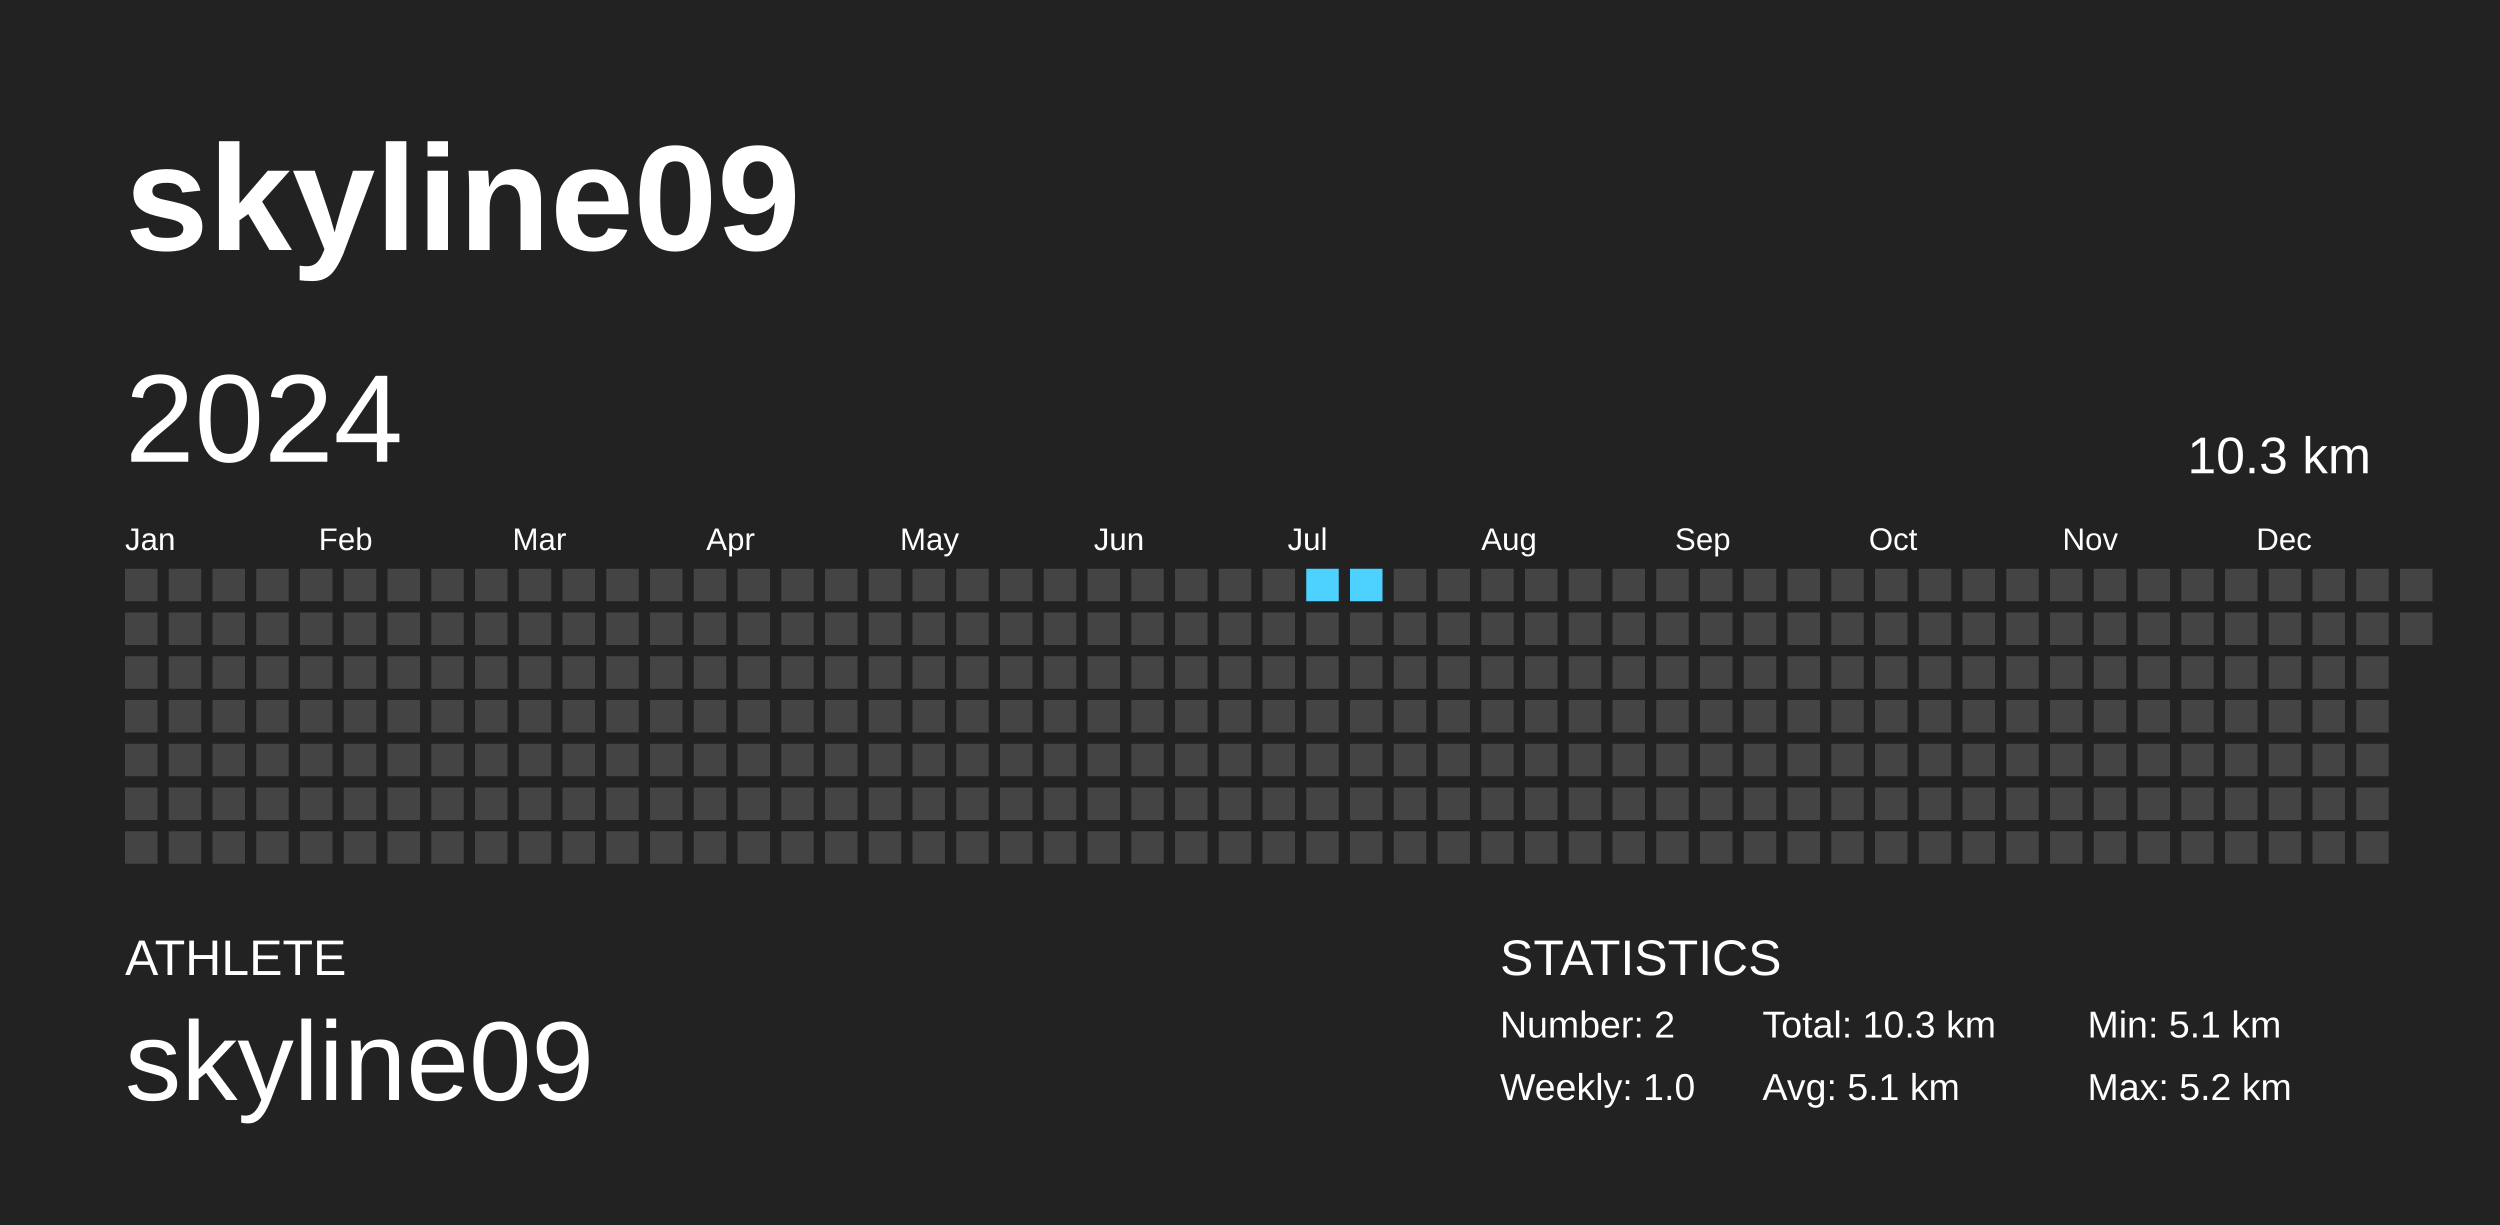
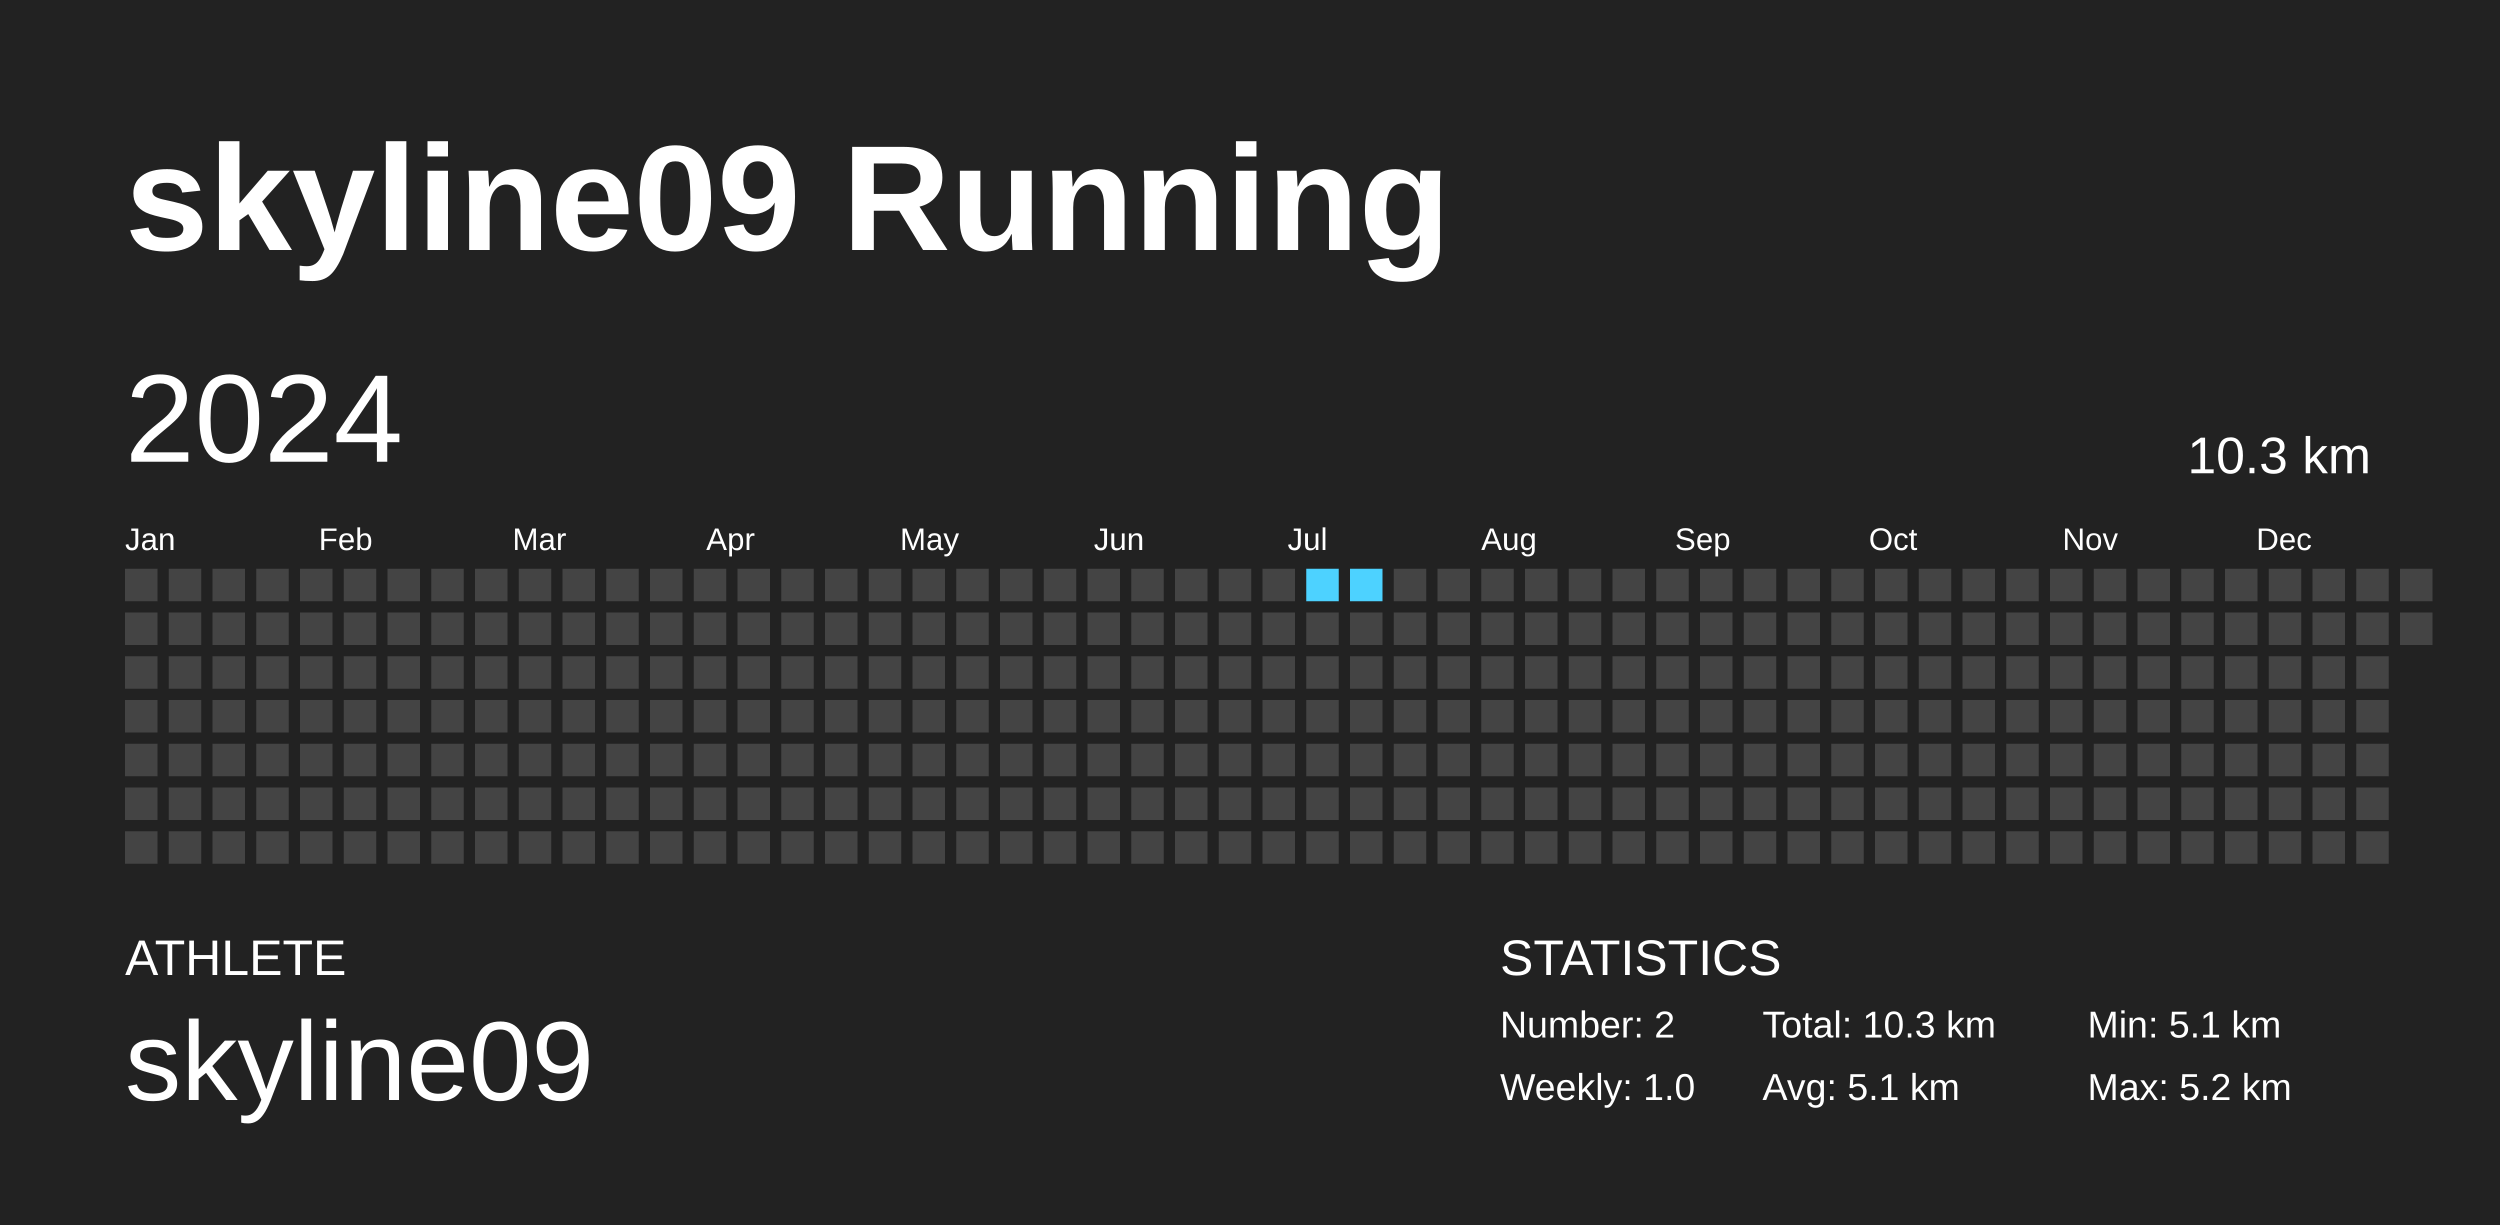
<svg xmlns="http://www.w3.org/2000/svg" baseProfile="full" height="98mm" version="1.1" viewBox="0,0,200,98" width="200mm">
  <defs />
  <rect fill="#222222" height="98" width="200" x="0" y="0" />
-   <text fill="#FFFFFF" style="font-size:12px; font-family:Arial; font-weight:bold;" x="10" y="20">skyline09</text>
+   <text fill="#FFFFFF" style="font-size:12px; font-family:Arial; font-weight:bold;" x="10" y="20">skyline09 Running</text>
  <text fill="#FFFFFF" style="font-size:4px; font-family:Arial" x="10" y="78">ATHLETE</text>
  <text fill="#FFFFFF" style="font-size:9px; font-family:Arial" x="10" y="88">skyline09</text>
  <text fill="#FFFFFF" style="font-size:4px; font-family:Arial" x="120" y="78">STATISTICS</text>
  <text fill="#FFFFFF" style="font-size:3px; font-family:Arial" x="120" y="83">Number: 2</text>
  <text fill="#FFFFFF" style="font-size:3px; font-family:Arial" x="120" y="88">Weekly: 1.0</text>
  <text fill="#FFFFFF" style="font-size:3px; font-family:Arial" x="141" y="83">Total: 10.3 km</text>
  <text fill="#FFFFFF" style="font-size:3px; font-family:Arial" x="141" y="88">Avg: 5.1 km</text>
  <text fill="#FFFFFF" style="font-size:3px; font-family:Arial" x="167" y="83">Min: 5.1 km</text>
  <text fill="#FFFFFF" style="font-size:3px; font-family:Arial" x="167" y="88">Max: 5.2 km</text>
  <text dominant-baseline="hanging" fill="#FFFFFF" style="font-size:10.0px; font-family:Arial;" x="10" y="30">2024</text>
  <text dominant-baseline="hanging" fill="#FFFFFF" style="font-size:4.125px; font-family:Arial;" x="175" y="35">10.3 km</text>
  <text fill="#FFFFFF" style="font-size:2.5px; font-family:Arial" x="10.0" y="44">Jan</text>
  <text fill="#FFFFFF" style="font-size:2.5px; font-family:Arial" x="25.5" y="44">Feb</text>
  <text fill="#FFFFFF" style="font-size:2.5px; font-family:Arial" x="41.0" y="44">Mar</text>
  <text fill="#FFFFFF" style="font-size:2.5px; font-family:Arial" x="56.5" y="44">Apr</text>
  <text fill="#FFFFFF" style="font-size:2.5px; font-family:Arial" x="72.0" y="44">May</text>
  <text fill="#FFFFFF" style="font-size:2.5px; font-family:Arial" x="87.5" y="44">Jun</text>
  <text fill="#FFFFFF" style="font-size:2.5px; font-family:Arial" x="103.0" y="44">Jul</text>
  <text fill="#FFFFFF" style="font-size:2.5px; font-family:Arial" x="118.5" y="44">Aug</text>
  <text fill="#FFFFFF" style="font-size:2.5px; font-family:Arial" x="134.0" y="44">Sep</text>
  <text fill="#FFFFFF" style="font-size:2.5px; font-family:Arial" x="149.5" y="44">Oct</text>
  <text fill="#FFFFFF" style="font-size:2.5px; font-family:Arial" x="165.0" y="44">Nov</text>
  <text fill="#FFFFFF" style="font-size:2.5px; font-family:Arial" x="180.5" y="44">Dec</text>
  <rect fill="#444444" height="2.6" width="2.6" x="10.0" y="45.5" />
  <rect fill="#444444" height="2.6" width="2.6" x="10.0" y="49.0" />
  <rect fill="#444444" height="2.6" width="2.6" x="10.0" y="52.5" />
  <rect fill="#444444" height="2.6" width="2.6" x="10.0" y="56.0" />
  <rect fill="#444444" height="2.6" width="2.6" x="10.0" y="59.5" />
  <rect fill="#444444" height="2.6" width="2.6" x="10.0" y="63.0" />
  <rect fill="#444444" height="2.6" width="2.6" x="10.0" y="66.5" />
  <rect fill="#444444" height="2.6" width="2.6" x="13.5" y="45.5" />
  <rect fill="#444444" height="2.6" width="2.6" x="13.5" y="49.0" />
  <rect fill="#444444" height="2.6" width="2.6" x="13.5" y="52.5" />
  <rect fill="#444444" height="2.6" width="2.6" x="13.5" y="56.0" />
  <rect fill="#444444" height="2.6" width="2.6" x="13.5" y="59.5" />
  <rect fill="#444444" height="2.6" width="2.6" x="13.5" y="63.0" />
  <rect fill="#444444" height="2.6" width="2.6" x="13.5" y="66.5" />
  <rect fill="#444444" height="2.6" width="2.6" x="17.0" y="45.5" />
  <rect fill="#444444" height="2.6" width="2.6" x="17.0" y="49.0" />
  <rect fill="#444444" height="2.6" width="2.6" x="17.0" y="52.5" />
  <rect fill="#444444" height="2.6" width="2.6" x="17.0" y="56.0" />
  <rect fill="#444444" height="2.6" width="2.6" x="17.0" y="59.5" />
  <rect fill="#444444" height="2.6" width="2.6" x="17.0" y="63.0" />
  <rect fill="#444444" height="2.6" width="2.6" x="17.0" y="66.5" />
  <rect fill="#444444" height="2.6" width="2.6" x="20.5" y="45.5" />
  <rect fill="#444444" height="2.6" width="2.6" x="20.5" y="49.0" />
  <rect fill="#444444" height="2.6" width="2.6" x="20.5" y="52.5" />
  <rect fill="#444444" height="2.6" width="2.6" x="20.5" y="56.0" />
  <rect fill="#444444" height="2.6" width="2.6" x="20.5" y="59.5" />
  <rect fill="#444444" height="2.6" width="2.6" x="20.5" y="63.0" />
  <rect fill="#444444" height="2.6" width="2.6" x="20.5" y="66.5" />
  <rect fill="#444444" height="2.6" width="2.6" x="24.0" y="45.5" />
  <rect fill="#444444" height="2.6" width="2.6" x="24.0" y="49.0" />
  <rect fill="#444444" height="2.6" width="2.6" x="24.0" y="52.5" />
  <rect fill="#444444" height="2.6" width="2.6" x="24.0" y="56.0" />
  <rect fill="#444444" height="2.6" width="2.6" x="24.0" y="59.5" />
  <rect fill="#444444" height="2.6" width="2.6" x="24.0" y="63.0" />
  <rect fill="#444444" height="2.6" width="2.6" x="24.0" y="66.5" />
  <rect fill="#444444" height="2.6" width="2.6" x="27.5" y="45.5" />
  <rect fill="#444444" height="2.6" width="2.6" x="27.5" y="49.0" />
  <rect fill="#444444" height="2.6" width="2.6" x="27.5" y="52.5" />
  <rect fill="#444444" height="2.6" width="2.6" x="27.5" y="56.0" />
  <rect fill="#444444" height="2.6" width="2.6" x="27.5" y="59.5" />
  <rect fill="#444444" height="2.6" width="2.6" x="27.5" y="63.0" />
  <rect fill="#444444" height="2.6" width="2.6" x="27.5" y="66.5" />
  <rect fill="#444444" height="2.6" width="2.6" x="31.0" y="45.5" />
  <rect fill="#444444" height="2.6" width="2.6" x="31.0" y="49.0" />
  <rect fill="#444444" height="2.6" width="2.6" x="31.0" y="52.5" />
  <rect fill="#444444" height="2.6" width="2.6" x="31.0" y="56.0" />
  <rect fill="#444444" height="2.6" width="2.6" x="31.0" y="59.5" />
  <rect fill="#444444" height="2.6" width="2.6" x="31.0" y="63.0" />
  <rect fill="#444444" height="2.6" width="2.6" x="31.0" y="66.5" />
  <rect fill="#444444" height="2.6" width="2.6" x="34.5" y="45.5" />
  <rect fill="#444444" height="2.6" width="2.6" x="34.5" y="49.0" />
  <rect fill="#444444" height="2.6" width="2.6" x="34.5" y="52.5" />
  <rect fill="#444444" height="2.6" width="2.6" x="34.5" y="56.0" />
  <rect fill="#444444" height="2.6" width="2.6" x="34.5" y="59.5" />
  <rect fill="#444444" height="2.6" width="2.6" x="34.5" y="63.0" />
  <rect fill="#444444" height="2.6" width="2.6" x="34.5" y="66.5" />
  <rect fill="#444444" height="2.6" width="2.6" x="38.0" y="45.5" />
  <rect fill="#444444" height="2.6" width="2.6" x="38.0" y="49.0" />
  <rect fill="#444444" height="2.6" width="2.6" x="38.0" y="52.5" />
  <rect fill="#444444" height="2.6" width="2.6" x="38.0" y="56.0" />
  <rect fill="#444444" height="2.6" width="2.6" x="38.0" y="59.5" />
  <rect fill="#444444" height="2.6" width="2.6" x="38.0" y="63.0" />
  <rect fill="#444444" height="2.6" width="2.6" x="38.0" y="66.5" />
  <rect fill="#444444" height="2.6" width="2.6" x="41.5" y="45.5" />
  <rect fill="#444444" height="2.6" width="2.6" x="41.5" y="49.0" />
  <rect fill="#444444" height="2.6" width="2.6" x="41.5" y="52.5" />
  <rect fill="#444444" height="2.6" width="2.6" x="41.5" y="56.0" />
  <rect fill="#444444" height="2.6" width="2.6" x="41.5" y="59.5" />
  <rect fill="#444444" height="2.6" width="2.6" x="41.5" y="63.0" />
  <rect fill="#444444" height="2.6" width="2.6" x="41.5" y="66.5" />
  <rect fill="#444444" height="2.6" width="2.6" x="45.0" y="45.5" />
  <rect fill="#444444" height="2.6" width="2.6" x="45.0" y="49.0" />
  <rect fill="#444444" height="2.6" width="2.6" x="45.0" y="52.5" />
  <rect fill="#444444" height="2.6" width="2.6" x="45.0" y="56.0" />
  <rect fill="#444444" height="2.6" width="2.6" x="45.0" y="59.5" />
  <rect fill="#444444" height="2.6" width="2.6" x="45.0" y="63.0" />
  <rect fill="#444444" height="2.6" width="2.6" x="45.0" y="66.5" />
  <rect fill="#444444" height="2.6" width="2.6" x="48.5" y="45.5" />
  <rect fill="#444444" height="2.6" width="2.6" x="48.5" y="49.0" />
  <rect fill="#444444" height="2.6" width="2.6" x="48.5" y="52.5" />
  <rect fill="#444444" height="2.6" width="2.6" x="48.5" y="56.0" />
  <rect fill="#444444" height="2.6" width="2.6" x="48.5" y="59.5" />
  <rect fill="#444444" height="2.6" width="2.6" x="48.5" y="63.0" />
  <rect fill="#444444" height="2.6" width="2.6" x="48.5" y="66.5" />
  <rect fill="#444444" height="2.6" width="2.6" x="52.0" y="45.5" />
  <rect fill="#444444" height="2.6" width="2.6" x="52.0" y="49.0" />
  <rect fill="#444444" height="2.6" width="2.6" x="52.0" y="52.5" />
  <rect fill="#444444" height="2.6" width="2.6" x="52.0" y="56.0" />
  <rect fill="#444444" height="2.6" width="2.6" x="52.0" y="59.5" />
  <rect fill="#444444" height="2.6" width="2.6" x="52.0" y="63.0" />
  <rect fill="#444444" height="2.6" width="2.6" x="52.0" y="66.5" />
  <rect fill="#444444" height="2.6" width="2.6" x="55.5" y="45.5" />
  <rect fill="#444444" height="2.6" width="2.6" x="55.5" y="49.0" />
  <rect fill="#444444" height="2.6" width="2.6" x="55.5" y="52.5" />
  <rect fill="#444444" height="2.6" width="2.6" x="55.5" y="56.0" />
  <rect fill="#444444" height="2.6" width="2.6" x="55.5" y="59.5" />
  <rect fill="#444444" height="2.6" width="2.6" x="55.5" y="63.0" />
  <rect fill="#444444" height="2.6" width="2.6" x="55.5" y="66.5" />
  <rect fill="#444444" height="2.6" width="2.6" x="59.0" y="45.5" />
  <rect fill="#444444" height="2.6" width="2.6" x="59.0" y="49.0" />
  <rect fill="#444444" height="2.6" width="2.6" x="59.0" y="52.5" />
  <rect fill="#444444" height="2.6" width="2.6" x="59.0" y="56.0" />
  <rect fill="#444444" height="2.6" width="2.6" x="59.0" y="59.5" />
  <rect fill="#444444" height="2.6" width="2.6" x="59.0" y="63.0" />
  <rect fill="#444444" height="2.6" width="2.6" x="59.0" y="66.5" />
  <rect fill="#444444" height="2.6" width="2.6" x="62.5" y="45.5" />
  <rect fill="#444444" height="2.6" width="2.6" x="62.5" y="49.0" />
  <rect fill="#444444" height="2.6" width="2.6" x="62.5" y="52.5" />
  <rect fill="#444444" height="2.6" width="2.6" x="62.5" y="56.0" />
  <rect fill="#444444" height="2.6" width="2.6" x="62.5" y="59.5" />
  <rect fill="#444444" height="2.6" width="2.6" x="62.5" y="63.0" />
  <rect fill="#444444" height="2.6" width="2.6" x="62.5" y="66.5" />
  <rect fill="#444444" height="2.6" width="2.6" x="66.0" y="45.5" />
  <rect fill="#444444" height="2.6" width="2.6" x="66.0" y="49.0" />
  <rect fill="#444444" height="2.6" width="2.6" x="66.0" y="52.5" />
  <rect fill="#444444" height="2.6" width="2.6" x="66.0" y="56.0" />
  <rect fill="#444444" height="2.6" width="2.6" x="66.0" y="59.5" />
  <rect fill="#444444" height="2.6" width="2.6" x="66.0" y="63.0" />
  <rect fill="#444444" height="2.6" width="2.6" x="66.0" y="66.5" />
  <rect fill="#444444" height="2.6" width="2.6" x="69.5" y="45.5" />
  <rect fill="#444444" height="2.6" width="2.6" x="69.5" y="49.0" />
  <rect fill="#444444" height="2.6" width="2.6" x="69.5" y="52.5" />
  <rect fill="#444444" height="2.6" width="2.6" x="69.5" y="56.0" />
  <rect fill="#444444" height="2.6" width="2.6" x="69.5" y="59.5" />
  <rect fill="#444444" height="2.6" width="2.6" x="69.5" y="63.0" />
  <rect fill="#444444" height="2.6" width="2.6" x="69.5" y="66.5" />
  <rect fill="#444444" height="2.6" width="2.6" x="73.0" y="45.5" />
  <rect fill="#444444" height="2.6" width="2.6" x="73.0" y="49.0" />
  <rect fill="#444444" height="2.6" width="2.6" x="73.0" y="52.5" />
  <rect fill="#444444" height="2.6" width="2.6" x="73.0" y="56.0" />
  <rect fill="#444444" height="2.6" width="2.6" x="73.0" y="59.5" />
  <rect fill="#444444" height="2.6" width="2.6" x="73.0" y="63.0" />
  <rect fill="#444444" height="2.6" width="2.6" x="73.0" y="66.5" />
  <rect fill="#444444" height="2.6" width="2.6" x="76.5" y="45.5" />
  <rect fill="#444444" height="2.6" width="2.6" x="76.5" y="49.0" />
  <rect fill="#444444" height="2.6" width="2.6" x="76.5" y="52.5" />
  <rect fill="#444444" height="2.6" width="2.6" x="76.5" y="56.0" />
  <rect fill="#444444" height="2.6" width="2.6" x="76.5" y="59.5" />
  <rect fill="#444444" height="2.6" width="2.6" x="76.5" y="63.0" />
  <rect fill="#444444" height="2.6" width="2.6" x="76.5" y="66.5" />
  <rect fill="#444444" height="2.6" width="2.6" x="80.0" y="45.5" />
  <rect fill="#444444" height="2.6" width="2.6" x="80.0" y="49.0" />
  <rect fill="#444444" height="2.6" width="2.6" x="80.0" y="52.5" />
  <rect fill="#444444" height="2.6" width="2.6" x="80.0" y="56.0" />
  <rect fill="#444444" height="2.6" width="2.6" x="80.0" y="59.5" />
  <rect fill="#444444" height="2.6" width="2.6" x="80.0" y="63.0" />
  <rect fill="#444444" height="2.6" width="2.6" x="80.0" y="66.5" />
  <rect fill="#444444" height="2.6" width="2.6" x="83.5" y="45.5" />
  <rect fill="#444444" height="2.6" width="2.6" x="83.5" y="49.0" />
  <rect fill="#444444" height="2.6" width="2.6" x="83.5" y="52.5" />
  <rect fill="#444444" height="2.6" width="2.6" x="83.5" y="56.0" />
  <rect fill="#444444" height="2.6" width="2.6" x="83.5" y="59.5" />
  <rect fill="#444444" height="2.6" width="2.6" x="83.5" y="63.0" />
  <rect fill="#444444" height="2.6" width="2.6" x="83.5" y="66.5" />
  <rect fill="#444444" height="2.6" width="2.6" x="87.0" y="45.5" />
  <rect fill="#444444" height="2.6" width="2.6" x="87.0" y="49.0" />
  <rect fill="#444444" height="2.6" width="2.6" x="87.0" y="52.5" />
  <rect fill="#444444" height="2.6" width="2.6" x="87.0" y="56.0" />
  <rect fill="#444444" height="2.6" width="2.6" x="87.0" y="59.5" />
  <rect fill="#444444" height="2.6" width="2.6" x="87.0" y="63.0" />
  <rect fill="#444444" height="2.6" width="2.6" x="87.0" y="66.5" />
  <rect fill="#444444" height="2.6" width="2.6" x="90.5" y="45.5" />
  <rect fill="#444444" height="2.6" width="2.6" x="90.5" y="49.0" />
  <rect fill="#444444" height="2.6" width="2.6" x="90.5" y="52.5" />
  <rect fill="#444444" height="2.6" width="2.6" x="90.5" y="56.0" />
  <rect fill="#444444" height="2.6" width="2.6" x="90.5" y="59.5" />
  <rect fill="#444444" height="2.6" width="2.6" x="90.5" y="63.0" />
  <rect fill="#444444" height="2.6" width="2.6" x="90.5" y="66.5" />
  <rect fill="#444444" height="2.6" width="2.6" x="94.0" y="45.5" />
  <rect fill="#444444" height="2.6" width="2.6" x="94.0" y="49.0" />
  <rect fill="#444444" height="2.6" width="2.6" x="94.0" y="52.5" />
  <rect fill="#444444" height="2.6" width="2.6" x="94.0" y="56.0" />
  <rect fill="#444444" height="2.6" width="2.6" x="94.0" y="59.5" />
  <rect fill="#444444" height="2.6" width="2.6" x="94.0" y="63.0" />
  <rect fill="#444444" height="2.6" width="2.6" x="94.0" y="66.5" />
  <rect fill="#444444" height="2.6" width="2.6" x="97.5" y="45.5" />
  <rect fill="#444444" height="2.6" width="2.6" x="97.5" y="49.0" />
  <rect fill="#444444" height="2.6" width="2.6" x="97.5" y="52.5" />
  <rect fill="#444444" height="2.6" width="2.6" x="97.5" y="56.0" />
  <rect fill="#444444" height="2.6" width="2.6" x="97.5" y="59.5" />
  <rect fill="#444444" height="2.6" width="2.6" x="97.5" y="63.0" />
  <rect fill="#444444" height="2.6" width="2.6" x="97.5" y="66.5" />
  <rect fill="#444444" height="2.6" width="2.6" x="101.0" y="45.5" />
  <rect fill="#444444" height="2.6" width="2.6" x="101.0" y="49.0" />
  <rect fill="#444444" height="2.6" width="2.6" x="101.0" y="52.5" />
  <rect fill="#444444" height="2.6" width="2.6" x="101.0" y="56.0" />
  <rect fill="#444444" height="2.6" width="2.6" x="101.0" y="59.5" />
  <rect fill="#444444" height="2.6" width="2.6" x="101.0" y="63.0" />
  <rect fill="#444444" height="2.6" width="2.6" x="101.0" y="66.5" />
  <rect fill="#4dd2ff" height="2.6" width="2.6" x="104.5" y="45.5" />
  <rect fill="#444444" height="2.6" width="2.6" x="104.5" y="49.0" />
  <rect fill="#444444" height="2.6" width="2.6" x="104.5" y="52.5" />
  <rect fill="#444444" height="2.6" width="2.6" x="104.5" y="56.0" />
  <rect fill="#444444" height="2.6" width="2.6" x="104.5" y="59.5" />
  <rect fill="#444444" height="2.6" width="2.6" x="104.5" y="63.0" />
  <rect fill="#444444" height="2.6" width="2.6" x="104.5" y="66.5" />
  <rect fill="#4dd2ff" height="2.6" width="2.6" x="108.0" y="45.5" />
  <rect fill="#444444" height="2.6" width="2.6" x="108.0" y="49.0" />
  <rect fill="#444444" height="2.6" width="2.6" x="108.0" y="52.5" />
  <rect fill="#444444" height="2.6" width="2.6" x="108.0" y="56.0" />
  <rect fill="#444444" height="2.6" width="2.6" x="108.0" y="59.5" />
  <rect fill="#444444" height="2.6" width="2.6" x="108.0" y="63.0" />
  <rect fill="#444444" height="2.6" width="2.6" x="108.0" y="66.5" />
  <rect fill="#444444" height="2.6" width="2.6" x="111.5" y="45.5" />
  <rect fill="#444444" height="2.6" width="2.6" x="111.5" y="49.0" />
  <rect fill="#444444" height="2.6" width="2.6" x="111.5" y="52.5" />
  <rect fill="#444444" height="2.6" width="2.6" x="111.5" y="56.0" />
  <rect fill="#444444" height="2.6" width="2.6" x="111.5" y="59.5" />
  <rect fill="#444444" height="2.6" width="2.6" x="111.5" y="63.0" />
  <rect fill="#444444" height="2.6" width="2.6" x="111.5" y="66.5" />
  <rect fill="#444444" height="2.6" width="2.6" x="115.0" y="45.5" />
  <rect fill="#444444" height="2.6" width="2.6" x="115.0" y="49.0" />
  <rect fill="#444444" height="2.6" width="2.6" x="115.0" y="52.5" />
  <rect fill="#444444" height="2.6" width="2.6" x="115.0" y="56.0" />
  <rect fill="#444444" height="2.6" width="2.6" x="115.0" y="59.5" />
  <rect fill="#444444" height="2.6" width="2.6" x="115.0" y="63.0" />
  <rect fill="#444444" height="2.6" width="2.6" x="115.0" y="66.5" />
  <rect fill="#444444" height="2.6" width="2.6" x="118.5" y="45.5" />
  <rect fill="#444444" height="2.6" width="2.6" x="118.5" y="49.0" />
  <rect fill="#444444" height="2.6" width="2.6" x="118.5" y="52.5" />
  <rect fill="#444444" height="2.6" width="2.6" x="118.5" y="56.0" />
  <rect fill="#444444" height="2.6" width="2.6" x="118.5" y="59.5" />
  <rect fill="#444444" height="2.6" width="2.6" x="118.5" y="63.0" />
  <rect fill="#444444" height="2.6" width="2.6" x="118.5" y="66.5" />
  <rect fill="#444444" height="2.6" width="2.6" x="122.0" y="45.5" />
  <rect fill="#444444" height="2.6" width="2.6" x="122.0" y="49.0" />
  <rect fill="#444444" height="2.6" width="2.6" x="122.0" y="52.5" />
  <rect fill="#444444" height="2.6" width="2.6" x="122.0" y="56.0" />
  <rect fill="#444444" height="2.6" width="2.6" x="122.0" y="59.5" />
  <rect fill="#444444" height="2.6" width="2.6" x="122.0" y="63.0" />
  <rect fill="#444444" height="2.6" width="2.6" x="122.0" y="66.5" />
  <rect fill="#444444" height="2.6" width="2.6" x="125.5" y="45.5" />
  <rect fill="#444444" height="2.6" width="2.6" x="125.5" y="49.0" />
  <rect fill="#444444" height="2.6" width="2.6" x="125.5" y="52.5" />
  <rect fill="#444444" height="2.6" width="2.6" x="125.5" y="56.0" />
  <rect fill="#444444" height="2.6" width="2.6" x="125.5" y="59.5" />
  <rect fill="#444444" height="2.6" width="2.6" x="125.5" y="63.0" />
  <rect fill="#444444" height="2.6" width="2.6" x="125.5" y="66.5" />
  <rect fill="#444444" height="2.6" width="2.6" x="129.0" y="45.5" />
  <rect fill="#444444" height="2.6" width="2.6" x="129.0" y="49.0" />
  <rect fill="#444444" height="2.6" width="2.6" x="129.0" y="52.5" />
  <rect fill="#444444" height="2.6" width="2.6" x="129.0" y="56.0" />
  <rect fill="#444444" height="2.6" width="2.6" x="129.0" y="59.5" />
  <rect fill="#444444" height="2.6" width="2.6" x="129.0" y="63.0" />
  <rect fill="#444444" height="2.6" width="2.6" x="129.0" y="66.5" />
  <rect fill="#444444" height="2.6" width="2.6" x="132.5" y="45.5" />
  <rect fill="#444444" height="2.6" width="2.6" x="132.5" y="49.0" />
  <rect fill="#444444" height="2.6" width="2.6" x="132.5" y="52.5" />
  <rect fill="#444444" height="2.6" width="2.6" x="132.5" y="56.0" />
  <rect fill="#444444" height="2.6" width="2.6" x="132.5" y="59.5" />
  <rect fill="#444444" height="2.6" width="2.6" x="132.5" y="63.0" />
  <rect fill="#444444" height="2.6" width="2.6" x="132.5" y="66.5" />
  <rect fill="#444444" height="2.6" width="2.6" x="136.0" y="45.5" />
  <rect fill="#444444" height="2.6" width="2.6" x="136.0" y="49.0" />
  <rect fill="#444444" height="2.6" width="2.6" x="136.0" y="52.5" />
  <rect fill="#444444" height="2.6" width="2.6" x="136.0" y="56.0" />
  <rect fill="#444444" height="2.6" width="2.6" x="136.0" y="59.5" />
  <rect fill="#444444" height="2.6" width="2.6" x="136.0" y="63.0" />
  <rect fill="#444444" height="2.6" width="2.6" x="136.0" y="66.5" />
  <rect fill="#444444" height="2.6" width="2.6" x="139.5" y="45.5" />
  <rect fill="#444444" height="2.6" width="2.6" x="139.5" y="49.0" />
  <rect fill="#444444" height="2.6" width="2.6" x="139.5" y="52.5" />
  <rect fill="#444444" height="2.6" width="2.6" x="139.5" y="56.0" />
  <rect fill="#444444" height="2.6" width="2.6" x="139.5" y="59.5" />
  <rect fill="#444444" height="2.6" width="2.6" x="139.5" y="63.0" />
  <rect fill="#444444" height="2.6" width="2.6" x="139.5" y="66.5" />
  <rect fill="#444444" height="2.6" width="2.6" x="143.0" y="45.5" />
  <rect fill="#444444" height="2.6" width="2.6" x="143.0" y="49.0" />
  <rect fill="#444444" height="2.6" width="2.6" x="143.0" y="52.5" />
  <rect fill="#444444" height="2.6" width="2.6" x="143.0" y="56.0" />
  <rect fill="#444444" height="2.6" width="2.6" x="143.0" y="59.5" />
  <rect fill="#444444" height="2.6" width="2.6" x="143.0" y="63.0" />
  <rect fill="#444444" height="2.6" width="2.6" x="143.0" y="66.5" />
  <rect fill="#444444" height="2.6" width="2.6" x="146.5" y="45.5" />
  <rect fill="#444444" height="2.6" width="2.6" x="146.5" y="49.0" />
  <rect fill="#444444" height="2.6" width="2.6" x="146.5" y="52.5" />
  <rect fill="#444444" height="2.6" width="2.6" x="146.5" y="56.0" />
  <rect fill="#444444" height="2.6" width="2.6" x="146.5" y="59.5" />
  <rect fill="#444444" height="2.6" width="2.6" x="146.5" y="63.0" />
  <rect fill="#444444" height="2.6" width="2.6" x="146.5" y="66.5" />
  <rect fill="#444444" height="2.6" width="2.6" x="150.0" y="45.5" />
  <rect fill="#444444" height="2.6" width="2.6" x="150.0" y="49.0" />
  <rect fill="#444444" height="2.6" width="2.6" x="150.0" y="52.5" />
  <rect fill="#444444" height="2.6" width="2.6" x="150.0" y="56.0" />
  <rect fill="#444444" height="2.6" width="2.6" x="150.0" y="59.5" />
  <rect fill="#444444" height="2.6" width="2.6" x="150.0" y="63.0" />
  <rect fill="#444444" height="2.6" width="2.6" x="150.0" y="66.5" />
  <rect fill="#444444" height="2.6" width="2.6" x="153.5" y="45.5" />
  <rect fill="#444444" height="2.6" width="2.6" x="153.5" y="49.0" />
  <rect fill="#444444" height="2.6" width="2.6" x="153.5" y="52.5" />
  <rect fill="#444444" height="2.6" width="2.6" x="153.5" y="56.0" />
  <rect fill="#444444" height="2.6" width="2.6" x="153.5" y="59.5" />
  <rect fill="#444444" height="2.6" width="2.6" x="153.5" y="63.0" />
  <rect fill="#444444" height="2.6" width="2.6" x="153.5" y="66.5" />
  <rect fill="#444444" height="2.6" width="2.6" x="157.0" y="45.5" />
  <rect fill="#444444" height="2.6" width="2.6" x="157.0" y="49.0" />
  <rect fill="#444444" height="2.6" width="2.6" x="157.0" y="52.5" />
  <rect fill="#444444" height="2.6" width="2.6" x="157.0" y="56.0" />
  <rect fill="#444444" height="2.6" width="2.6" x="157.0" y="59.5" />
  <rect fill="#444444" height="2.6" width="2.6" x="157.0" y="63.0" />
  <rect fill="#444444" height="2.6" width="2.6" x="157.0" y="66.5" />
  <rect fill="#444444" height="2.6" width="2.6" x="160.5" y="45.5" />
  <rect fill="#444444" height="2.6" width="2.6" x="160.5" y="49.0" />
  <rect fill="#444444" height="2.6" width="2.6" x="160.5" y="52.5" />
  <rect fill="#444444" height="2.6" width="2.6" x="160.5" y="56.0" />
  <rect fill="#444444" height="2.6" width="2.6" x="160.5" y="59.5" />
  <rect fill="#444444" height="2.6" width="2.6" x="160.5" y="63.0" />
  <rect fill="#444444" height="2.6" width="2.6" x="160.5" y="66.5" />
  <rect fill="#444444" height="2.6" width="2.6" x="164.0" y="45.5" />
  <rect fill="#444444" height="2.6" width="2.6" x="164.0" y="49.0" />
  <rect fill="#444444" height="2.6" width="2.6" x="164.0" y="52.5" />
  <rect fill="#444444" height="2.6" width="2.6" x="164.0" y="56.0" />
  <rect fill="#444444" height="2.6" width="2.6" x="164.0" y="59.5" />
  <rect fill="#444444" height="2.6" width="2.6" x="164.0" y="63.0" />
  <rect fill="#444444" height="2.6" width="2.6" x="164.0" y="66.5" />
  <rect fill="#444444" height="2.6" width="2.6" x="167.5" y="45.5" />
  <rect fill="#444444" height="2.6" width="2.6" x="167.5" y="49.0" />
  <rect fill="#444444" height="2.6" width="2.6" x="167.5" y="52.5" />
  <rect fill="#444444" height="2.6" width="2.6" x="167.5" y="56.0" />
  <rect fill="#444444" height="2.6" width="2.6" x="167.5" y="59.5" />
  <rect fill="#444444" height="2.6" width="2.6" x="167.5" y="63.0" />
  <rect fill="#444444" height="2.6" width="2.6" x="167.5" y="66.5" />
  <rect fill="#444444" height="2.6" width="2.6" x="171.0" y="45.5" />
  <rect fill="#444444" height="2.6" width="2.6" x="171.0" y="49.0" />
  <rect fill="#444444" height="2.6" width="2.6" x="171.0" y="52.5" />
  <rect fill="#444444" height="2.6" width="2.6" x="171.0" y="56.0" />
  <rect fill="#444444" height="2.6" width="2.6" x="171.0" y="59.5" />
  <rect fill="#444444" height="2.6" width="2.6" x="171.0" y="63.0" />
  <rect fill="#444444" height="2.6" width="2.6" x="171.0" y="66.5" />
  <rect fill="#444444" height="2.6" width="2.6" x="174.5" y="45.5" />
  <rect fill="#444444" height="2.6" width="2.6" x="174.5" y="49.0" />
  <rect fill="#444444" height="2.6" width="2.6" x="174.5" y="52.5" />
  <rect fill="#444444" height="2.6" width="2.6" x="174.5" y="56.0" />
  <rect fill="#444444" height="2.6" width="2.6" x="174.5" y="59.5" />
  <rect fill="#444444" height="2.6" width="2.6" x="174.5" y="63.0" />
  <rect fill="#444444" height="2.6" width="2.6" x="174.5" y="66.5" />
  <rect fill="#444444" height="2.6" width="2.6" x="178.0" y="45.5" />
  <rect fill="#444444" height="2.6" width="2.6" x="178.0" y="49.0" />
  <rect fill="#444444" height="2.6" width="2.6" x="178.0" y="52.5" />
  <rect fill="#444444" height="2.6" width="2.6" x="178.0" y="56.0" />
  <rect fill="#444444" height="2.6" width="2.6" x="178.0" y="59.5" />
  <rect fill="#444444" height="2.6" width="2.6" x="178.0" y="63.0" />
  <rect fill="#444444" height="2.6" width="2.6" x="178.0" y="66.5" />
  <rect fill="#444444" height="2.6" width="2.6" x="181.5" y="45.5" />
  <rect fill="#444444" height="2.6" width="2.6" x="181.5" y="49.0" />
  <rect fill="#444444" height="2.6" width="2.6" x="181.5" y="52.5" />
  <rect fill="#444444" height="2.6" width="2.6" x="181.5" y="56.0" />
  <rect fill="#444444" height="2.6" width="2.6" x="181.5" y="59.5" />
  <rect fill="#444444" height="2.6" width="2.6" x="181.5" y="63.0" />
  <rect fill="#444444" height="2.6" width="2.6" x="181.5" y="66.5" />
  <rect fill="#444444" height="2.6" width="2.6" x="185.0" y="45.5" />
  <rect fill="#444444" height="2.6" width="2.6" x="185.0" y="49.0" />
  <rect fill="#444444" height="2.6" width="2.6" x="185.0" y="52.5" />
  <rect fill="#444444" height="2.6" width="2.6" x="185.0" y="56.0" />
  <rect fill="#444444" height="2.6" width="2.6" x="185.0" y="59.5" />
  <rect fill="#444444" height="2.6" width="2.6" x="185.0" y="63.0" />
  <rect fill="#444444" height="2.6" width="2.6" x="185.0" y="66.5" />
  <rect fill="#444444" height="2.6" width="2.6" x="188.5" y="45.5" />
  <rect fill="#444444" height="2.6" width="2.6" x="188.5" y="49.0" />
  <rect fill="#444444" height="2.6" width="2.6" x="188.5" y="52.5" />
  <rect fill="#444444" height="2.6" width="2.6" x="188.5" y="56.0" />
  <rect fill="#444444" height="2.6" width="2.6" x="188.5" y="59.5" />
  <rect fill="#444444" height="2.6" width="2.6" x="188.5" y="63.0" />
  <rect fill="#444444" height="2.6" width="2.6" x="188.5" y="66.5" />
  <rect fill="#444444" height="2.6" width="2.6" x="192.0" y="45.5" />
  <rect fill="#444444" height="2.6" width="2.6" x="192.0" y="49.0" />
</svg>
